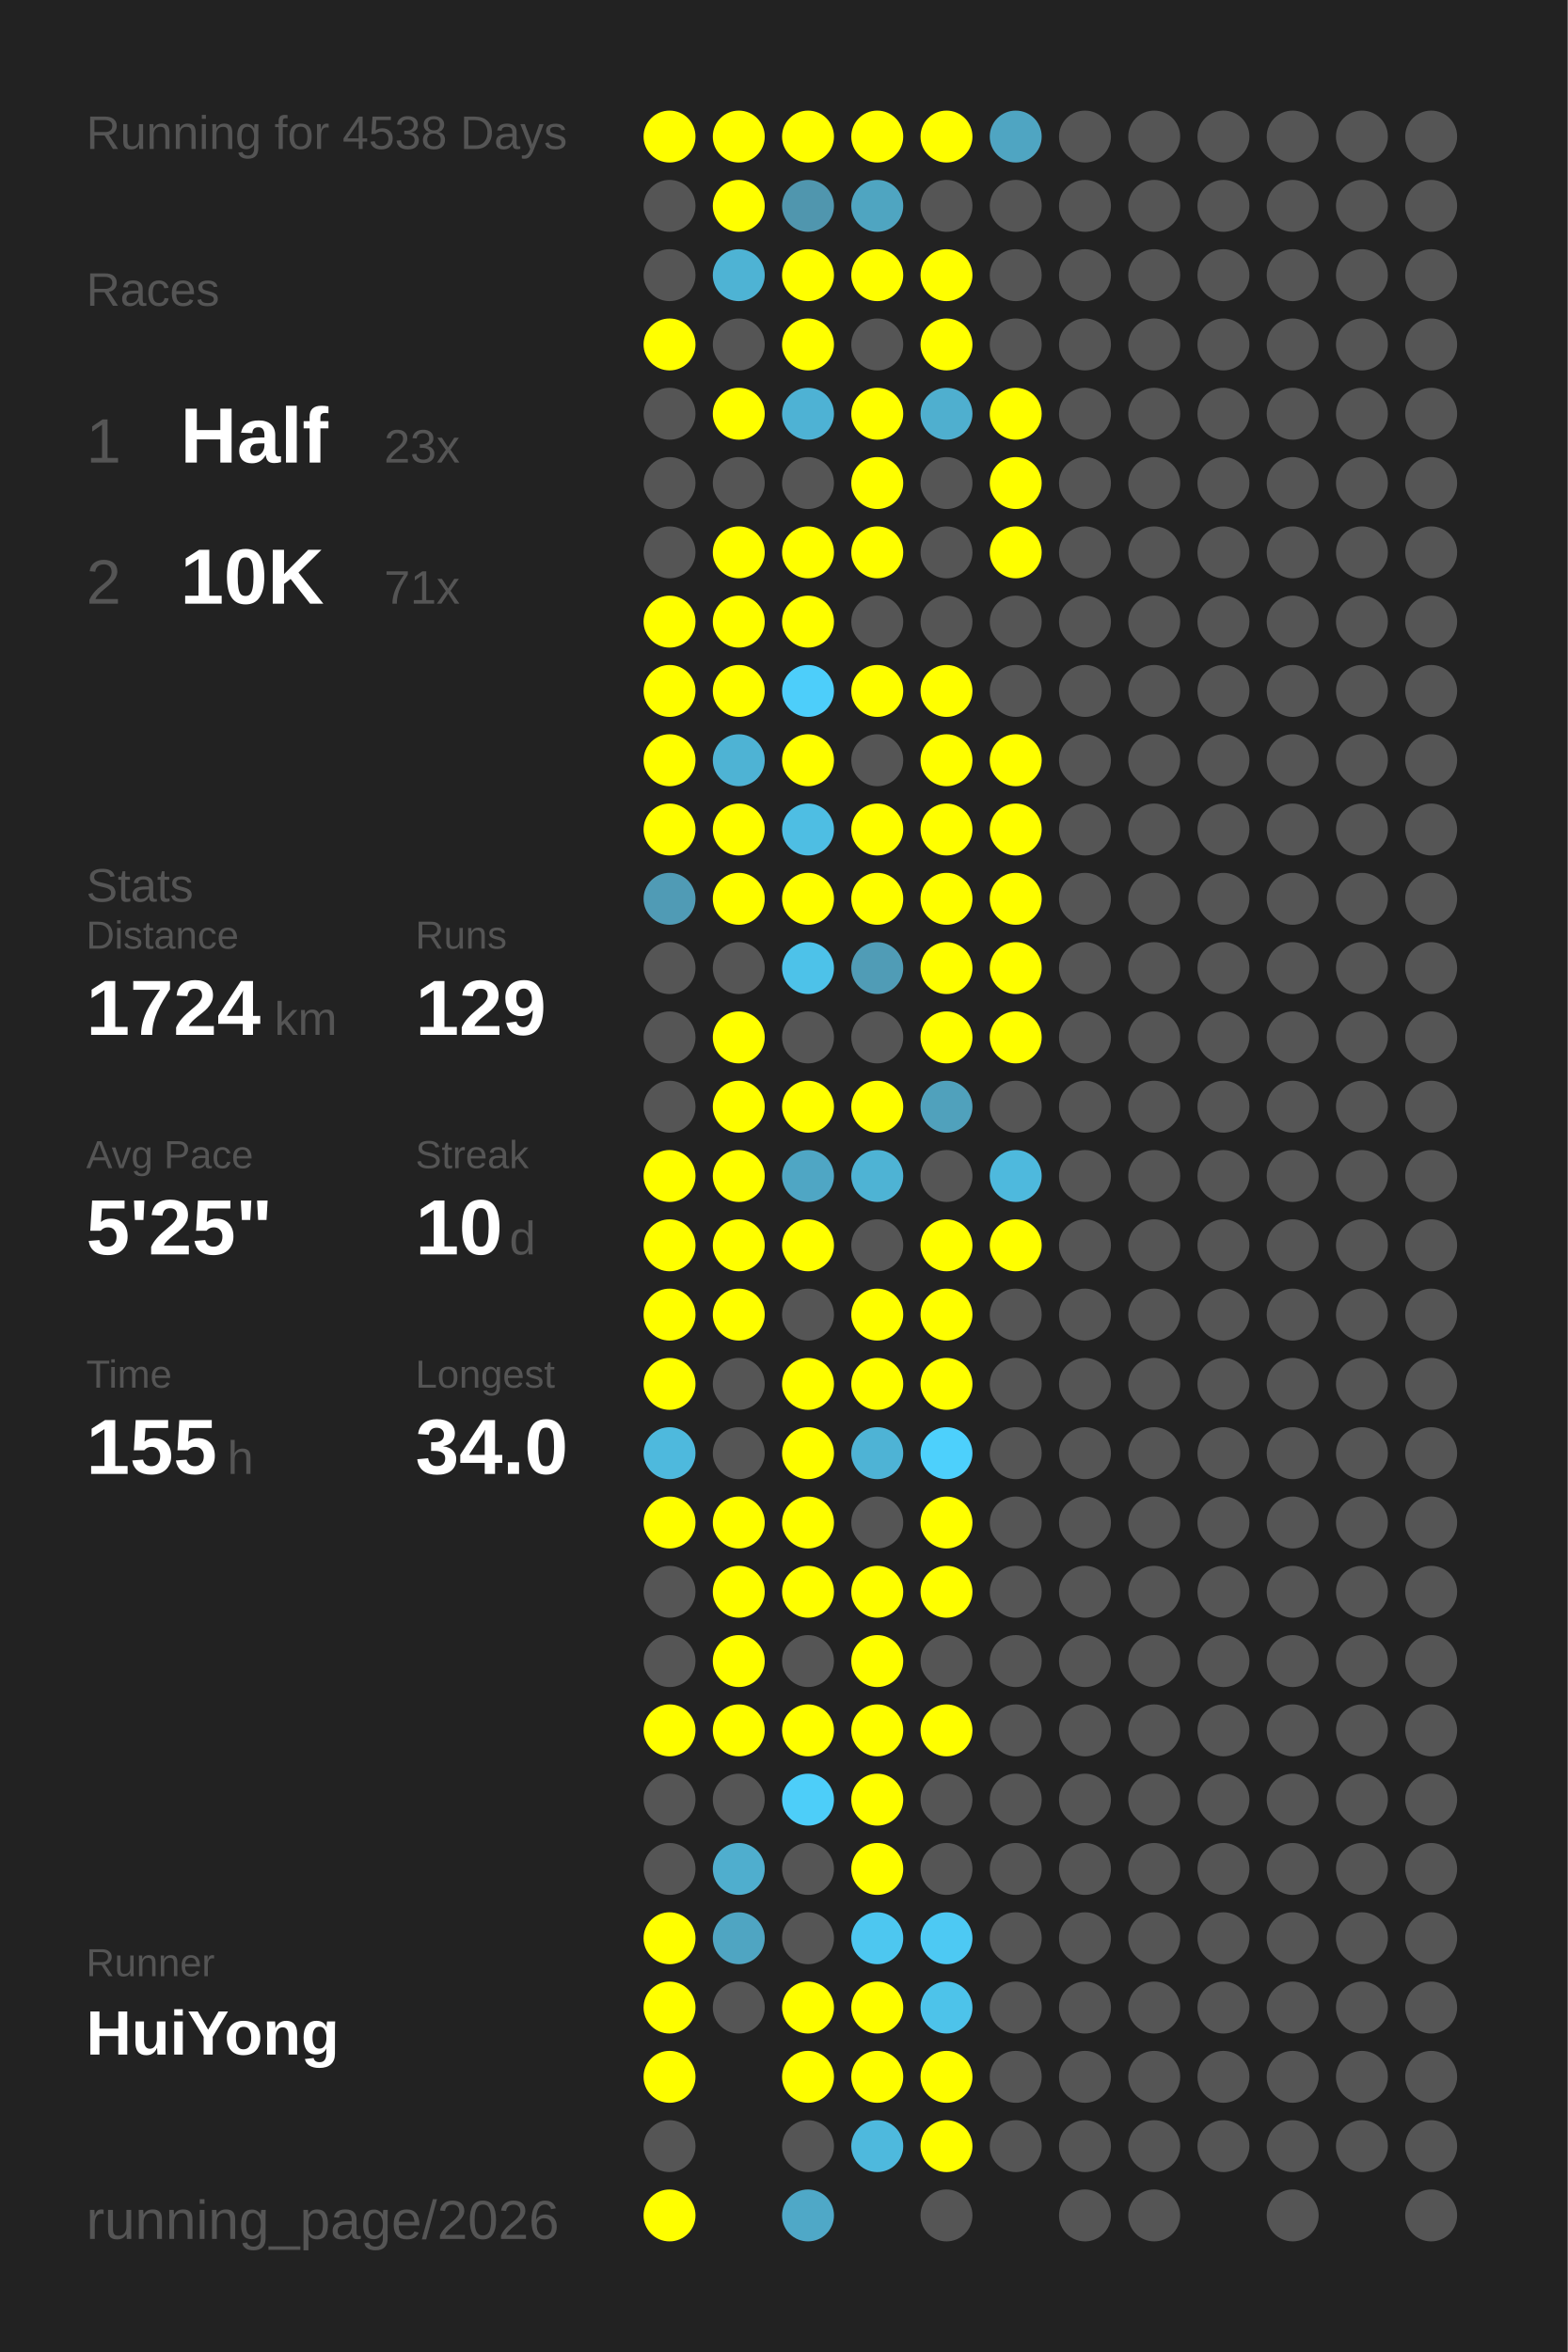
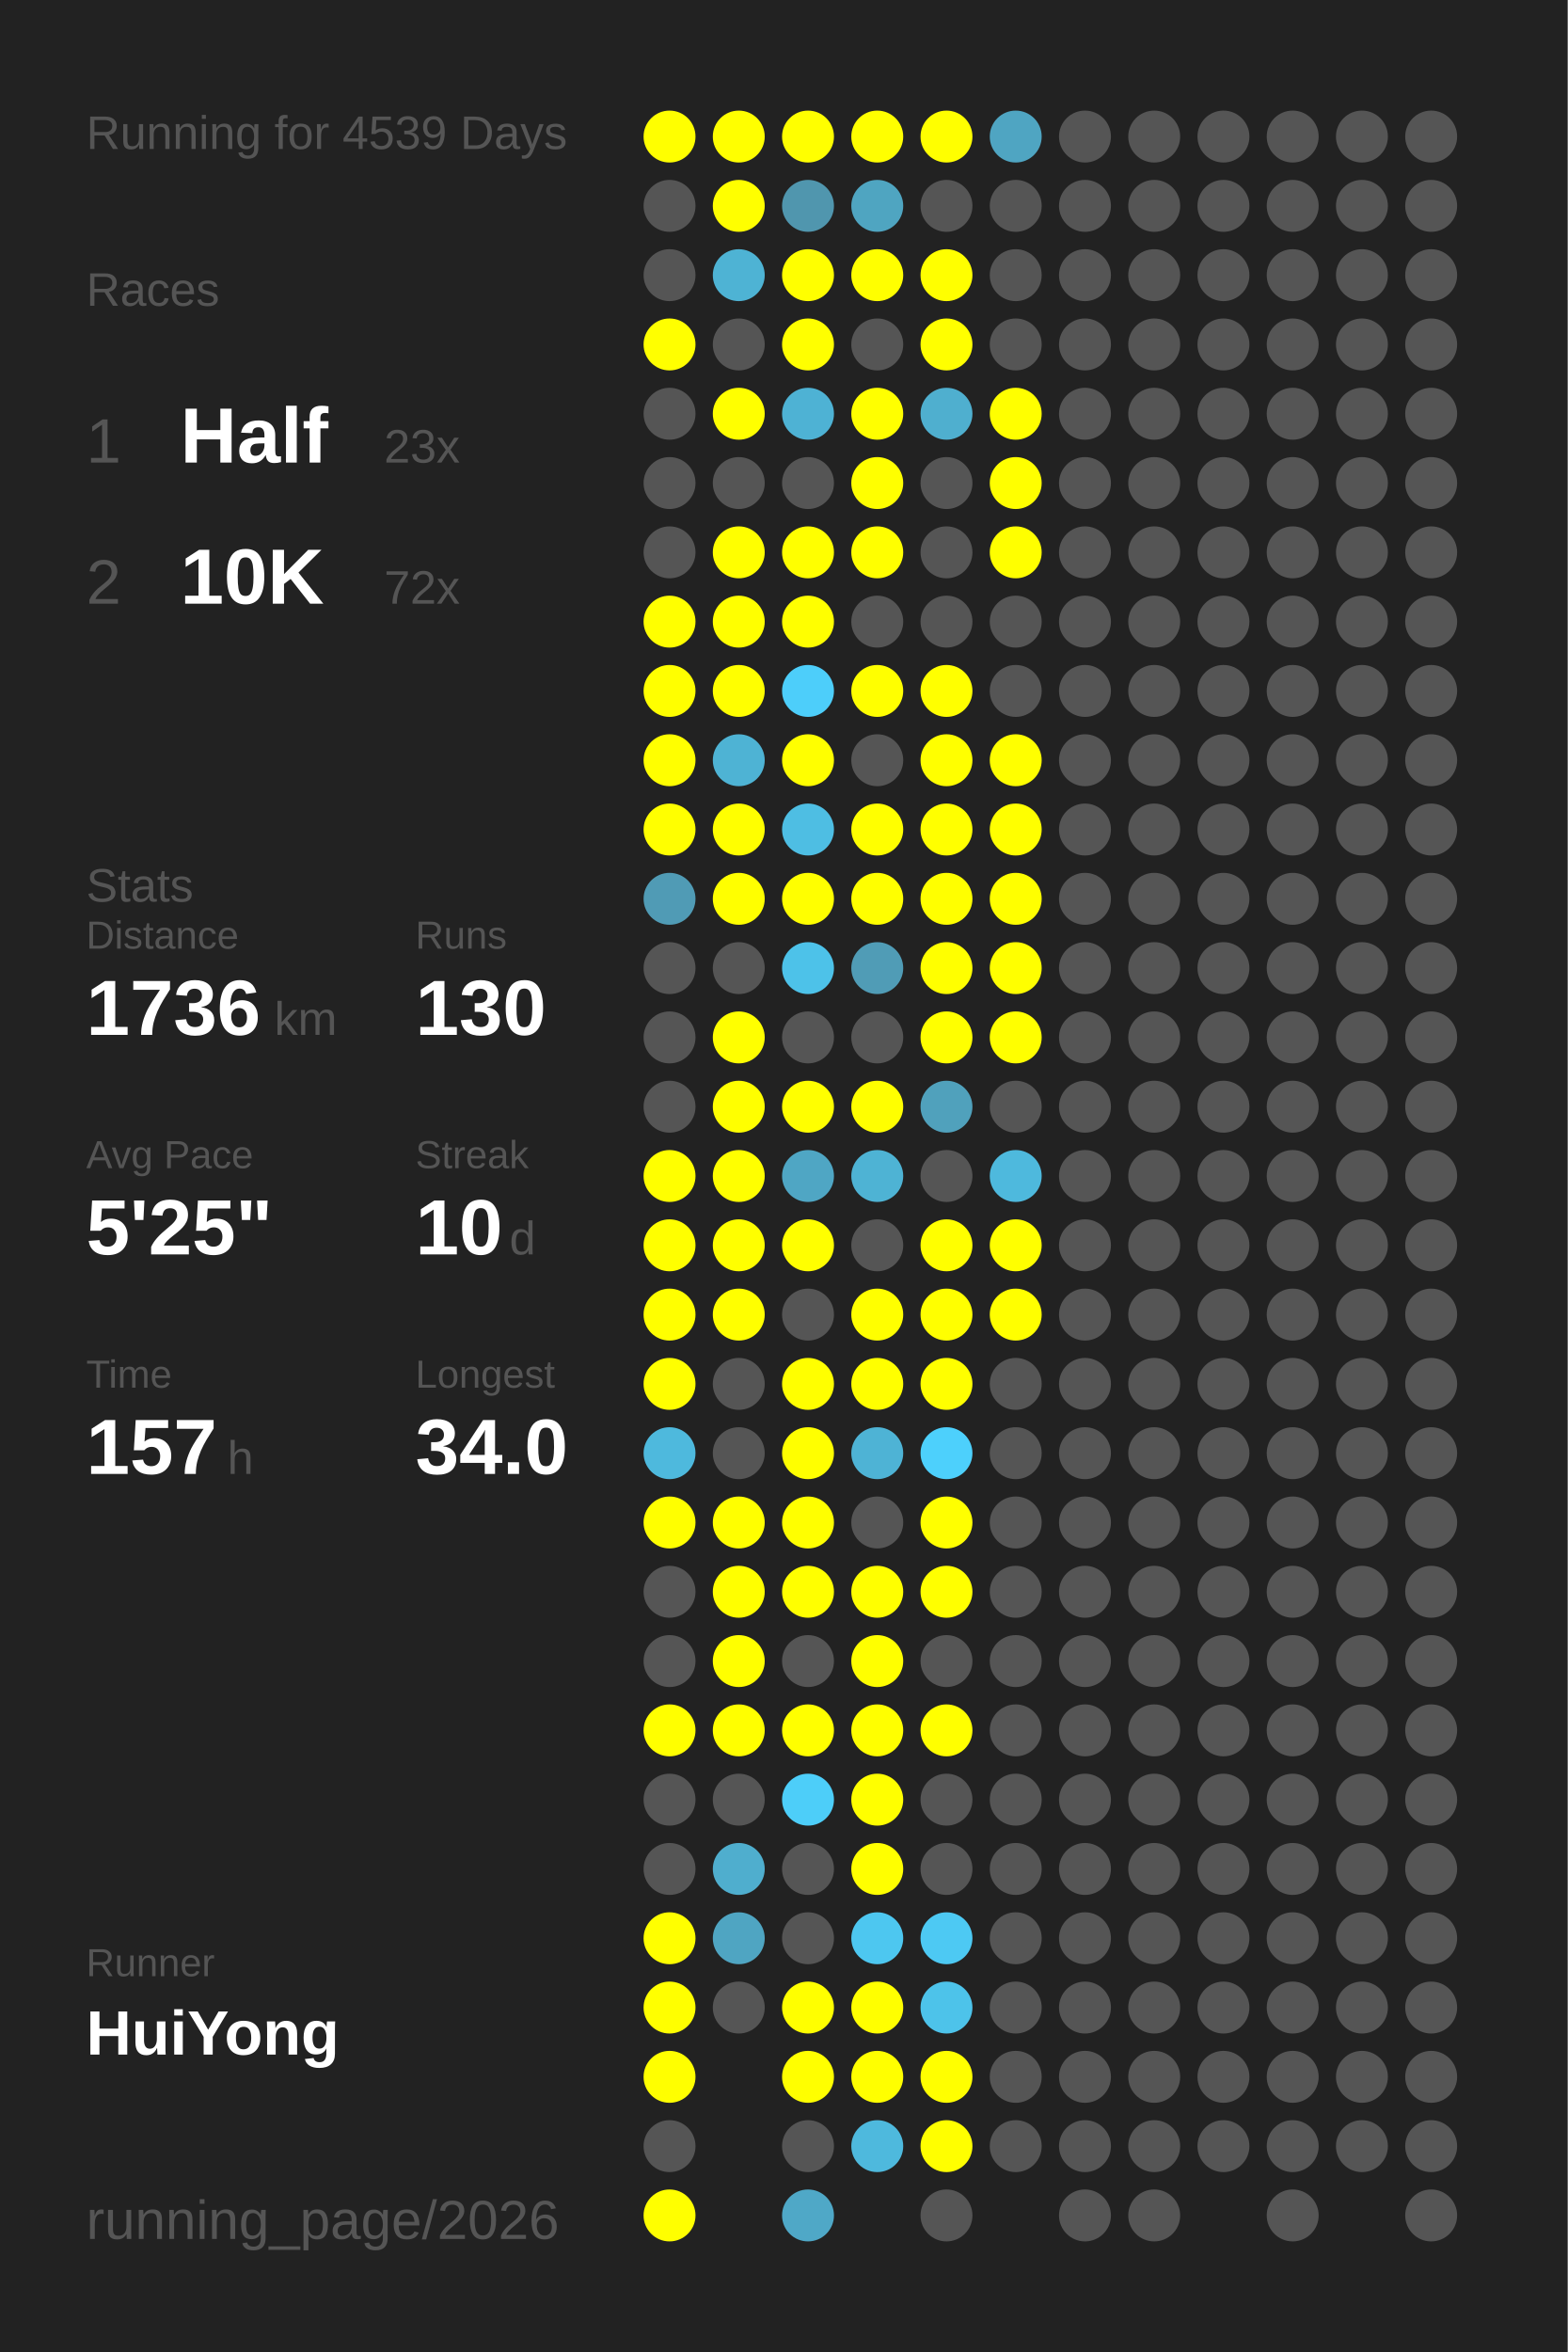
<svg xmlns="http://www.w3.org/2000/svg" baseProfile="full" height="300mm" version="1.1" viewBox="0,0,200,300" width="200mm">
  <defs />
  <rect fill="#222222" height="300" width="200" x="0" y="0" />
-   <text fill="#555555" style="font-size:6px; font-family:Arial;" x="11" y="19">Running for 4538 Days</text>
+   <text fill="#555555" style="font-size:6px; font-family:Arial;" x="11" y="19">Running for 4539 Days</text>
  <text fill="#555555" style="font-size:6px; font-family:Arial;" x="11" y="39">Races</text>
  <text fill="#555555" style="font-size:8px; font-family:Arial;" x="11" y="59">1</text>
  <text fill="#FFFFFF" style="font-size:10px; font-family:Arial; font-weight:bold;" x="23" y="59">Half</text>
  <text fill="#555555" style="font-size:6px; font-family:Arial;" x="49" y="59">23x</text>
  <text fill="#555555" style="font-size:8px; font-family:Arial;" x="11" y="77">2</text>
  <text fill="#FFFFFF" style="font-size:10px; font-family:Arial; font-weight:bold;" x="23" y="77">10K</text>
-   <text fill="#555555" style="font-size:6px; font-family:Arial;" x="49" y="77">71x</text>
+   <text fill="#555555" style="font-size:6px; font-family:Arial;" x="49" y="77">72x</text>
  <text fill="#555555" style="font-size:6px; font-family:Arial;" x="11" y="115">Stats</text>
  <text fill="#555555" style="font-size:5px; font-family:Arial;" x="11" y="121">Distance</text>
-   <text fill="#FFFFFF" style="font-size:10px; font-family:Arial; font-weight:bold;" x="11" y="132">1724</text>
+   <text fill="#FFFFFF" style="font-size:10px; font-family:Arial; font-weight:bold;" x="11" y="132">1736</text>
  <text fill="#555555" style="font-size:6px; font-family:Arial;" x="35" y="132">km</text>
  <text fill="#555555" style="font-size:5px; font-family:Arial;" x="53" y="121">Runs</text>
-   <text fill="#FFFFFF" style="font-size:10px; font-family:Arial; font-weight:bold;" x="53" y="132">129</text>
+   <text fill="#FFFFFF" style="font-size:10px; font-family:Arial; font-weight:bold;" x="53" y="132">130</text>
  <text fill="#555555" style="font-size:5px; font-family:Arial;" x="11" y="149">Avg Pace</text>
  <text fill="#FFFFFF" style="font-size:10px; font-family:Arial; font-weight:bold;" x="11" y="160">5'25"</text>
  <text fill="#555555" style="font-size:5px; font-family:Arial;" x="53" y="149">Streak</text>
  <text fill="#FFFFFF" style="font-size:10px; font-family:Arial; font-weight:bold;" x="53" y="160">10</text>
  <text fill="#555555" style="font-size:6px; font-family:Arial;" x="65" y="160">d</text>
  <text fill="#555555" style="font-size:5px; font-family:Arial;" x="11" y="177">Time</text>
-   <text fill="#FFFFFF" style="font-size:10px; font-family:Arial; font-weight:bold;" x="11" y="188">155</text>
+   <text fill="#FFFFFF" style="font-size:10px; font-family:Arial; font-weight:bold;" x="11" y="188">157</text>
  <text fill="#555555" style="font-size:6px; font-family:Arial;" x="29" y="188">h</text>
  <text fill="#555555" style="font-size:5px; font-family:Arial;" x="53" y="177">Longest</text>
  <text fill="#FFFFFF" style="font-size:10px; font-family:Arial; font-weight:bold;" x="53" y="188">34.0</text>
  <text fill="#555555" style="font-size:5px; font-family:Arial;" x="11" y="252.065">Runner</text>
  <text fill="#FFFFFF" style="font-size:8px; font-family:Arial; font-weight:bold;" x="11" y="262.065">HuiYong</text>
  <text fill="#555555" style="font-size:7px; font-family:Arial;" x="11" y="285.581">running_page/2026</text>
  <circle cx="85.417" cy="17.419" fill="#FFFF00" r="3.312" />
  <circle cx="85.417" cy="26.258" fill="#555555" r="3.312" />
  <circle cx="85.417" cy="35.097" fill="#555555" r="3.312" />
  <circle cx="85.417" cy="43.935" fill="#FFFF00" r="3.312" />
  <circle cx="85.417" cy="52.774" fill="#555555" r="3.312" />
  <circle cx="85.417" cy="61.613" fill="#555555" r="3.312" />
  <circle cx="85.417" cy="70.452" fill="#555555" r="3.312" />
  <circle cx="85.417" cy="79.29" fill="#FFFF00" r="3.312" />
  <circle cx="85.417" cy="88.129" fill="#FFFF00" r="3.312" />
  <circle cx="85.417" cy="96.968" fill="#FFFF00" r="3.312" />
  <circle cx="85.417" cy="105.806" fill="#FFFF00" r="3.312" />
  <circle cx="85.417" cy="114.645" fill="#509bb5" r="3.312" />
  <circle cx="85.417" cy="123.484" fill="#555555" r="3.312" />
  <circle cx="85.417" cy="132.323" fill="#555555" r="3.312" />
  <circle cx="85.417" cy="141.161" fill="#555555" r="3.312" />
  <circle cx="85.417" cy="150" fill="#FFFF00" r="3.312" />
  <circle cx="85.417" cy="158.839" fill="#FFFF00" r="3.312" />
  <circle cx="85.417" cy="167.677" fill="#FFFF00" r="3.312" />
  <circle cx="85.417" cy="176.516" fill="#FFFF00" r="3.312" />
  <circle cx="85.417" cy="185.355" fill="#4eb9dd" r="3.312" />
  <circle cx="85.417" cy="194.194" fill="#FFFF00" r="3.312" />
  <circle cx="85.417" cy="203.032" fill="#555555" r="3.312" />
  <circle cx="85.417" cy="211.871" fill="#555555" r="3.312" />
  <circle cx="85.417" cy="220.71" fill="#FFFF00" r="3.312" />
  <circle cx="85.417" cy="229.548" fill="#555555" r="3.312" />
  <circle cx="85.417" cy="238.387" fill="#555555" r="3.312" />
  <circle cx="85.417" cy="247.226" fill="#FFFF00" r="3.312" />
  <circle cx="85.417" cy="256.065" fill="#FFFF00" r="3.312" />
  <circle cx="85.417" cy="264.903" fill="#FFFF00" r="3.312" />
  <circle cx="85.417" cy="273.742" fill="#555555" r="3.312" />
  <circle cx="85.417" cy="282.581" fill="#FFFF00" r="3.312" />
  <circle cx="94.25" cy="17.419" fill="#FFFF00" r="3.312" />
  <circle cx="94.25" cy="26.258" fill="#FFFF00" r="3.312" />
  <circle cx="94.25" cy="35.097" fill="#4eb3d4" r="3.312" />
  <circle cx="94.25" cy="43.935" fill="#555555" r="3.312" />
  <circle cx="94.25" cy="52.774" fill="#FFFF00" r="3.312" />
  <circle cx="94.25" cy="61.613" fill="#555555" r="3.312" />
  <circle cx="94.25" cy="70.452" fill="#FFFF00" r="3.312" />
  <circle cx="94.25" cy="79.29" fill="#FFFF00" r="3.312" />
  <circle cx="94.25" cy="88.129" fill="#FFFF00" r="3.312" />
  <circle cx="94.25" cy="96.968" fill="#4eb3d4" r="3.312" />
  <circle cx="94.25" cy="105.806" fill="#FFFF00" r="3.312" />
  <circle cx="94.25" cy="114.645" fill="#FFFF00" r="3.312" />
  <circle cx="94.25" cy="123.484" fill="#555555" r="3.312" />
  <circle cx="94.25" cy="132.323" fill="#FFFF00" r="3.312" />
  <circle cx="94.25" cy="141.161" fill="#FFFF00" r="3.312" />
  <circle cx="94.25" cy="150" fill="#FFFF00" r="3.312" />
  <circle cx="94.25" cy="158.839" fill="#FFFF00" r="3.312" />
  <circle cx="94.25" cy="167.677" fill="#FFFF00" r="3.312" />
  <circle cx="94.25" cy="176.516" fill="#555555" r="3.312" />
  <circle cx="94.25" cy="185.355" fill="#555555" r="3.312" />
  <circle cx="94.25" cy="194.194" fill="#FFFF00" r="3.312" />
  <circle cx="94.25" cy="203.032" fill="#FFFF00" r="3.312" />
  <circle cx="94.25" cy="211.871" fill="#FFFF00" r="3.312" />
  <circle cx="94.25" cy="220.71" fill="#FFFF00" r="3.312" />
  <circle cx="94.25" cy="229.548" fill="#555555" r="3.312" />
  <circle cx="94.25" cy="238.387" fill="#4faece" r="3.312" />
  <circle cx="94.25" cy="247.226" fill="#4fa5c2" r="3.312" />
  <circle cx="94.25" cy="256.065" fill="#555555" r="3.312" />
  <circle cx="103.083" cy="17.419" fill="#FFFF00" r="3.312" />
  <circle cx="103.083" cy="26.258" fill="#5096ae" r="3.312" />
  <circle cx="103.083" cy="35.097" fill="#FFFF00" r="3.312" />
  <circle cx="103.083" cy="43.935" fill="#FFFF00" r="3.312" />
  <circle cx="103.083" cy="52.774" fill="#4eb2d4" r="3.312" />
  <circle cx="103.083" cy="61.613" fill="#555555" r="3.312" />
  <circle cx="103.083" cy="70.452" fill="#FFFF00" r="3.312" />
  <circle cx="103.083" cy="79.29" fill="#FFFF00" r="3.312" />
  <circle cx="103.083" cy="88.129" fill="#4dcefa" r="3.312" />
  <circle cx="103.083" cy="96.968" fill="#FFFF00" r="3.312" />
  <circle cx="103.083" cy="105.806" fill="#4ebee3" r="3.312" />
  <circle cx="103.083" cy="114.645" fill="#FFFF00" r="3.312" />
  <circle cx="103.083" cy="123.484" fill="#4dc2e9" r="3.312" />
  <circle cx="103.083" cy="132.323" fill="#555555" r="3.312" />
  <circle cx="103.083" cy="141.161" fill="#FFFF00" r="3.312" />
  <circle cx="103.083" cy="150" fill="#4fa6c4" r="3.312" />
  <circle cx="103.083" cy="158.839" fill="#FFFF00" r="3.312" />
  <circle cx="103.083" cy="167.677" fill="#555555" r="3.312" />
  <circle cx="103.083" cy="176.516" fill="#FFFF00" r="3.312" />
  <circle cx="103.083" cy="185.355" fill="#FFFF00" r="3.312" />
  <circle cx="103.083" cy="194.194" fill="#FFFF00" r="3.312" />
  <circle cx="103.083" cy="203.032" fill="#FFFF00" r="3.312" />
  <circle cx="103.083" cy="211.871" fill="#555555" r="3.312" />
  <circle cx="103.083" cy="220.71" fill="#FFFF00" r="3.312" />
  <circle cx="103.083" cy="229.548" fill="#4dcef9" r="3.312" />
  <circle cx="103.083" cy="238.387" fill="#555555" r="3.312" />
  <circle cx="103.083" cy="247.226" fill="#555555" r="3.312" />
  <circle cx="103.083" cy="256.065" fill="#FFFF00" r="3.312" />
  <circle cx="103.083" cy="264.903" fill="#FFFF00" r="3.312" />
  <circle cx="103.083" cy="273.742" fill="#555555" r="3.312" />
  <circle cx="103.083" cy="282.581" fill="#4fa8c7" r="3.312" />
  <circle cx="111.917" cy="17.419" fill="#FFFF00" r="3.312" />
  <circle cx="111.917" cy="26.258" fill="#4fa5c1" r="3.312" />
  <circle cx="111.917" cy="35.097" fill="#FFFF00" r="3.312" />
  <circle cx="111.917" cy="43.935" fill="#555555" r="3.312" />
  <circle cx="111.917" cy="52.774" fill="#FFFF00" r="3.312" />
  <circle cx="111.917" cy="61.613" fill="#FFFF00" r="3.312" />
  <circle cx="111.917" cy="70.452" fill="#FFFF00" r="3.312" />
  <circle cx="111.917" cy="79.29" fill="#555555" r="3.312" />
  <circle cx="111.917" cy="88.129" fill="#FFFF00" r="3.312" />
  <circle cx="111.917" cy="96.968" fill="#555555" r="3.312" />
  <circle cx="111.917" cy="105.806" fill="#FFFF00" r="3.312" />
  <circle cx="111.917" cy="114.645" fill="#FFFF00" r="3.312" />
  <circle cx="111.917" cy="123.484" fill="#509cb6" r="3.312" />
  <circle cx="111.917" cy="132.323" fill="#555555" r="3.312" />
  <circle cx="111.917" cy="141.161" fill="#FFFF00" r="3.312" />
  <circle cx="111.917" cy="150" fill="#4eb3d4" r="3.312" />
  <circle cx="111.917" cy="158.839" fill="#555555" r="3.312" />
  <circle cx="111.917" cy="167.677" fill="#FFFF00" r="3.312" />
  <circle cx="111.917" cy="176.516" fill="#FFFF00" r="3.312" />
  <circle cx="111.917" cy="185.355" fill="#4eb3d5" r="3.312" />
  <circle cx="111.917" cy="194.194" fill="#555555" r="3.312" />
  <circle cx="111.917" cy="203.032" fill="#FFFF00" r="3.312" />
  <circle cx="111.917" cy="211.871" fill="#FFFF00" r="3.312" />
  <circle cx="111.917" cy="220.71" fill="#FFFF00" r="3.312" />
  <circle cx="111.917" cy="229.548" fill="#FFFF00" r="3.312" />
  <circle cx="111.917" cy="238.387" fill="#FFFF00" r="3.312" />
  <circle cx="111.917" cy="247.226" fill="#4dc7f0" r="3.312" />
  <circle cx="111.917" cy="256.065" fill="#FFFF00" r="3.312" />
  <circle cx="111.917" cy="264.903" fill="#FFFF00" r="3.312" />
  <circle cx="111.917" cy="273.742" fill="#4eb9dd" r="3.312" />
  <circle cx="120.75" cy="17.419" fill="#FFFF00" r="3.312" />
  <circle cx="120.75" cy="26.258" fill="#555555" r="3.312" />
  <circle cx="120.75" cy="35.097" fill="#FFFF00" r="3.312" />
  <circle cx="120.75" cy="43.935" fill="#FFFF00" r="3.312" />
  <circle cx="120.75" cy="52.774" fill="#4fafcf" r="3.312" />
  <circle cx="120.75" cy="61.613" fill="#555555" r="3.312" />
  <circle cx="120.75" cy="70.452" fill="#555555" r="3.312" />
  <circle cx="120.75" cy="79.29" fill="#555555" r="3.312" />
  <circle cx="120.75" cy="88.129" fill="#FFFF00" r="3.312" />
  <circle cx="120.75" cy="96.968" fill="#FFFF00" r="3.312" />
  <circle cx="120.75" cy="105.806" fill="#FFFF00" r="3.312" />
  <circle cx="120.75" cy="114.645" fill="#FFFF00" r="3.312" />
  <circle cx="120.75" cy="123.484" fill="#FFFF00" r="3.312" />
  <circle cx="120.75" cy="132.323" fill="#FFFF00" r="3.312" />
  <circle cx="120.75" cy="141.161" fill="#50a1bc" r="3.312" />
  <circle cx="120.75" cy="150" fill="#555555" r="3.312" />
  <circle cx="120.75" cy="158.839" fill="#FFFF00" r="3.312" />
  <circle cx="120.75" cy="167.677" fill="#FFFF00" r="3.312" />
  <circle cx="120.75" cy="176.516" fill="#FFFF00" r="3.312" />
  <circle cx="120.75" cy="185.355" fill="#4dd0fc" r="3.312" />
  <circle cx="120.75" cy="194.194" fill="#FFFF00" r="3.312" />
  <circle cx="120.75" cy="203.032" fill="#FFFF00" r="3.312" />
  <circle cx="120.75" cy="211.871" fill="#555555" r="3.312" />
  <circle cx="120.75" cy="220.71" fill="#FFFF00" r="3.312" />
  <circle cx="120.75" cy="229.548" fill="#555555" r="3.312" />
  <circle cx="120.75" cy="238.387" fill="#555555" r="3.312" />
  <circle cx="120.75" cy="247.226" fill="#4dc9f3" r="3.312" />
  <circle cx="120.75" cy="256.065" fill="#4dc3ea" r="3.312" />
  <circle cx="120.75" cy="264.903" fill="#FFFF00" r="3.312" />
  <circle cx="120.75" cy="273.742" fill="#FFFF00" r="3.312" />
  <circle cx="120.75" cy="282.581" fill="#555555" r="3.312" />
  <circle cx="129.583" cy="17.419" fill="#4fa5c2" r="3.312" />
  <circle cx="129.583" cy="26.258" fill="#555555" r="3.312" />
  <circle cx="129.583" cy="35.097" fill="#555555" r="3.312" />
  <circle cx="129.583" cy="43.935" fill="#555555" r="3.312" />
  <circle cx="129.583" cy="52.774" fill="#FFFF00" r="3.312" />
  <circle cx="129.583" cy="61.613" fill="#FFFF00" r="3.312" />
  <circle cx="129.583" cy="70.452" fill="#FFFF00" r="3.312" />
  <circle cx="129.583" cy="79.29" fill="#555555" r="3.312" />
  <circle cx="129.583" cy="88.129" fill="#555555" r="3.312" />
  <circle cx="129.583" cy="96.968" fill="#FFFF00" r="3.312" />
  <circle cx="129.583" cy="105.806" fill="#FFFF00" r="3.312" />
  <circle cx="129.583" cy="114.645" fill="#FFFF00" r="3.312" />
  <circle cx="129.583" cy="123.484" fill="#FFFF00" r="3.312" />
  <circle cx="129.583" cy="132.323" fill="#FFFF00" r="3.312" />
  <circle cx="129.583" cy="141.161" fill="#555555" r="3.312" />
  <circle cx="129.583" cy="150" fill="#4eb9dd" r="3.312" />
  <circle cx="129.583" cy="158.839" fill="#FFFF00" r="3.312" />
-   <circle cx="129.583" cy="167.677" fill="#555555" r="3.312" />
+   <circle cx="129.583" cy="167.677" fill="#FFFF00" r="3.312" />
  <circle cx="129.583" cy="176.516" fill="#555555" r="3.312" />
  <circle cx="129.583" cy="185.355" fill="#555555" r="3.312" />
  <circle cx="129.583" cy="194.194" fill="#555555" r="3.312" />
  <circle cx="129.583" cy="203.032" fill="#555555" r="3.312" />
  <circle cx="129.583" cy="211.871" fill="#555555" r="3.312" />
  <circle cx="129.583" cy="220.71" fill="#555555" r="3.312" />
  <circle cx="129.583" cy="229.548" fill="#555555" r="3.312" />
  <circle cx="129.583" cy="238.387" fill="#555555" r="3.312" />
  <circle cx="129.583" cy="247.226" fill="#555555" r="3.312" />
  <circle cx="129.583" cy="256.065" fill="#555555" r="3.312" />
  <circle cx="129.583" cy="264.903" fill="#555555" r="3.312" />
  <circle cx="129.583" cy="273.742" fill="#555555" r="3.312" />
  <circle cx="138.417" cy="17.419" fill="#555555" r="3.312" />
  <circle cx="138.417" cy="26.258" fill="#555555" r="3.312" />
  <circle cx="138.417" cy="35.097" fill="#555555" r="3.312" />
  <circle cx="138.417" cy="43.935" fill="#555555" r="3.312" />
  <circle cx="138.417" cy="52.774" fill="#555555" r="3.312" />
  <circle cx="138.417" cy="61.613" fill="#555555" r="3.312" />
  <circle cx="138.417" cy="70.452" fill="#555555" r="3.312" />
  <circle cx="138.417" cy="79.29" fill="#555555" r="3.312" />
  <circle cx="138.417" cy="88.129" fill="#555555" r="3.312" />
  <circle cx="138.417" cy="96.968" fill="#555555" r="3.312" />
  <circle cx="138.417" cy="105.806" fill="#555555" r="3.312" />
  <circle cx="138.417" cy="114.645" fill="#555555" r="3.312" />
  <circle cx="138.417" cy="123.484" fill="#555555" r="3.312" />
  <circle cx="138.417" cy="132.323" fill="#555555" r="3.312" />
  <circle cx="138.417" cy="141.161" fill="#555555" r="3.312" />
  <circle cx="138.417" cy="150" fill="#555555" r="3.312" />
  <circle cx="138.417" cy="158.839" fill="#555555" r="3.312" />
  <circle cx="138.417" cy="167.677" fill="#555555" r="3.312" />
  <circle cx="138.417" cy="176.516" fill="#555555" r="3.312" />
  <circle cx="138.417" cy="185.355" fill="#555555" r="3.312" />
  <circle cx="138.417" cy="194.194" fill="#555555" r="3.312" />
  <circle cx="138.417" cy="203.032" fill="#555555" r="3.312" />
  <circle cx="138.417" cy="211.871" fill="#555555" r="3.312" />
  <circle cx="138.417" cy="220.71" fill="#555555" r="3.312" />
  <circle cx="138.417" cy="229.548" fill="#555555" r="3.312" />
  <circle cx="138.417" cy="238.387" fill="#555555" r="3.312" />
  <circle cx="138.417" cy="247.226" fill="#555555" r="3.312" />
  <circle cx="138.417" cy="256.065" fill="#555555" r="3.312" />
  <circle cx="138.417" cy="264.903" fill="#555555" r="3.312" />
  <circle cx="138.417" cy="273.742" fill="#555555" r="3.312" />
  <circle cx="138.417" cy="282.581" fill="#555555" r="3.312" />
  <circle cx="147.25" cy="17.419" fill="#555555" r="3.312" />
  <circle cx="147.25" cy="26.258" fill="#555555" r="3.312" />
  <circle cx="147.25" cy="35.097" fill="#555555" r="3.312" />
  <circle cx="147.25" cy="43.935" fill="#555555" r="3.312" />
  <circle cx="147.25" cy="52.774" fill="#555555" r="3.312" />
  <circle cx="147.25" cy="61.613" fill="#555555" r="3.312" />
  <circle cx="147.25" cy="70.452" fill="#555555" r="3.312" />
  <circle cx="147.25" cy="79.29" fill="#555555" r="3.312" />
  <circle cx="147.25" cy="88.129" fill="#555555" r="3.312" />
  <circle cx="147.25" cy="96.968" fill="#555555" r="3.312" />
  <circle cx="147.25" cy="105.806" fill="#555555" r="3.312" />
  <circle cx="147.25" cy="114.645" fill="#555555" r="3.312" />
  <circle cx="147.25" cy="123.484" fill="#555555" r="3.312" />
  <circle cx="147.25" cy="132.323" fill="#555555" r="3.312" />
  <circle cx="147.25" cy="141.161" fill="#555555" r="3.312" />
  <circle cx="147.25" cy="150" fill="#555555" r="3.312" />
  <circle cx="147.25" cy="158.839" fill="#555555" r="3.312" />
  <circle cx="147.25" cy="167.677" fill="#555555" r="3.312" />
  <circle cx="147.25" cy="176.516" fill="#555555" r="3.312" />
  <circle cx="147.25" cy="185.355" fill="#555555" r="3.312" />
  <circle cx="147.25" cy="194.194" fill="#555555" r="3.312" />
  <circle cx="147.25" cy="203.032" fill="#555555" r="3.312" />
  <circle cx="147.25" cy="211.871" fill="#555555" r="3.312" />
  <circle cx="147.25" cy="220.71" fill="#555555" r="3.312" />
  <circle cx="147.25" cy="229.548" fill="#555555" r="3.312" />
  <circle cx="147.25" cy="238.387" fill="#555555" r="3.312" />
  <circle cx="147.25" cy="247.226" fill="#555555" r="3.312" />
  <circle cx="147.25" cy="256.065" fill="#555555" r="3.312" />
  <circle cx="147.25" cy="264.903" fill="#555555" r="3.312" />
  <circle cx="147.25" cy="273.742" fill="#555555" r="3.312" />
  <circle cx="147.25" cy="282.581" fill="#555555" r="3.312" />
  <circle cx="156.083" cy="17.419" fill="#555555" r="3.312" />
  <circle cx="156.083" cy="26.258" fill="#555555" r="3.312" />
  <circle cx="156.083" cy="35.097" fill="#555555" r="3.312" />
  <circle cx="156.083" cy="43.935" fill="#555555" r="3.312" />
  <circle cx="156.083" cy="52.774" fill="#555555" r="3.312" />
  <circle cx="156.083" cy="61.613" fill="#555555" r="3.312" />
  <circle cx="156.083" cy="70.452" fill="#555555" r="3.312" />
  <circle cx="156.083" cy="79.29" fill="#555555" r="3.312" />
  <circle cx="156.083" cy="88.129" fill="#555555" r="3.312" />
  <circle cx="156.083" cy="96.968" fill="#555555" r="3.312" />
  <circle cx="156.083" cy="105.806" fill="#555555" r="3.312" />
  <circle cx="156.083" cy="114.645" fill="#555555" r="3.312" />
  <circle cx="156.083" cy="123.484" fill="#555555" r="3.312" />
  <circle cx="156.083" cy="132.323" fill="#555555" r="3.312" />
  <circle cx="156.083" cy="141.161" fill="#555555" r="3.312" />
  <circle cx="156.083" cy="150" fill="#555555" r="3.312" />
  <circle cx="156.083" cy="158.839" fill="#555555" r="3.312" />
  <circle cx="156.083" cy="167.677" fill="#555555" r="3.312" />
  <circle cx="156.083" cy="176.516" fill="#555555" r="3.312" />
  <circle cx="156.083" cy="185.355" fill="#555555" r="3.312" />
  <circle cx="156.083" cy="194.194" fill="#555555" r="3.312" />
  <circle cx="156.083" cy="203.032" fill="#555555" r="3.312" />
  <circle cx="156.083" cy="211.871" fill="#555555" r="3.312" />
  <circle cx="156.083" cy="220.71" fill="#555555" r="3.312" />
  <circle cx="156.083" cy="229.548" fill="#555555" r="3.312" />
  <circle cx="156.083" cy="238.387" fill="#555555" r="3.312" />
  <circle cx="156.083" cy="247.226" fill="#555555" r="3.312" />
  <circle cx="156.083" cy="256.065" fill="#555555" r="3.312" />
  <circle cx="156.083" cy="264.903" fill="#555555" r="3.312" />
  <circle cx="156.083" cy="273.742" fill="#555555" r="3.312" />
  <circle cx="164.917" cy="17.419" fill="#555555" r="3.312" />
  <circle cx="164.917" cy="26.258" fill="#555555" r="3.312" />
  <circle cx="164.917" cy="35.097" fill="#555555" r="3.312" />
  <circle cx="164.917" cy="43.935" fill="#555555" r="3.312" />
  <circle cx="164.917" cy="52.774" fill="#555555" r="3.312" />
  <circle cx="164.917" cy="61.613" fill="#555555" r="3.312" />
  <circle cx="164.917" cy="70.452" fill="#555555" r="3.312" />
  <circle cx="164.917" cy="79.29" fill="#555555" r="3.312" />
  <circle cx="164.917" cy="88.129" fill="#555555" r="3.312" />
  <circle cx="164.917" cy="96.968" fill="#555555" r="3.312" />
  <circle cx="164.917" cy="105.806" fill="#555555" r="3.312" />
  <circle cx="164.917" cy="114.645" fill="#555555" r="3.312" />
  <circle cx="164.917" cy="123.484" fill="#555555" r="3.312" />
  <circle cx="164.917" cy="132.323" fill="#555555" r="3.312" />
  <circle cx="164.917" cy="141.161" fill="#555555" r="3.312" />
  <circle cx="164.917" cy="150" fill="#555555" r="3.312" />
  <circle cx="164.917" cy="158.839" fill="#555555" r="3.312" />
  <circle cx="164.917" cy="167.677" fill="#555555" r="3.312" />
  <circle cx="164.917" cy="176.516" fill="#555555" r="3.312" />
  <circle cx="164.917" cy="185.355" fill="#555555" r="3.312" />
  <circle cx="164.917" cy="194.194" fill="#555555" r="3.312" />
  <circle cx="164.917" cy="203.032" fill="#555555" r="3.312" />
  <circle cx="164.917" cy="211.871" fill="#555555" r="3.312" />
  <circle cx="164.917" cy="220.71" fill="#555555" r="3.312" />
  <circle cx="164.917" cy="229.548" fill="#555555" r="3.312" />
  <circle cx="164.917" cy="238.387" fill="#555555" r="3.312" />
  <circle cx="164.917" cy="247.226" fill="#555555" r="3.312" />
  <circle cx="164.917" cy="256.065" fill="#555555" r="3.312" />
  <circle cx="164.917" cy="264.903" fill="#555555" r="3.312" />
  <circle cx="164.917" cy="273.742" fill="#555555" r="3.312" />
  <circle cx="164.917" cy="282.581" fill="#555555" r="3.312" />
  <circle cx="173.75" cy="17.419" fill="#555555" r="3.312" />
  <circle cx="173.75" cy="26.258" fill="#555555" r="3.312" />
  <circle cx="173.75" cy="35.097" fill="#555555" r="3.312" />
  <circle cx="173.75" cy="43.935" fill="#555555" r="3.312" />
  <circle cx="173.75" cy="52.774" fill="#555555" r="3.312" />
  <circle cx="173.75" cy="61.613" fill="#555555" r="3.312" />
  <circle cx="173.75" cy="70.452" fill="#555555" r="3.312" />
  <circle cx="173.75" cy="79.29" fill="#555555" r="3.312" />
  <circle cx="173.75" cy="88.129" fill="#555555" r="3.312" />
  <circle cx="173.75" cy="96.968" fill="#555555" r="3.312" />
  <circle cx="173.75" cy="105.806" fill="#555555" r="3.312" />
  <circle cx="173.75" cy="114.645" fill="#555555" r="3.312" />
  <circle cx="173.75" cy="123.484" fill="#555555" r="3.312" />
  <circle cx="173.75" cy="132.323" fill="#555555" r="3.312" />
  <circle cx="173.75" cy="141.161" fill="#555555" r="3.312" />
  <circle cx="173.75" cy="150" fill="#555555" r="3.312" />
  <circle cx="173.75" cy="158.839" fill="#555555" r="3.312" />
  <circle cx="173.75" cy="167.677" fill="#555555" r="3.312" />
  <circle cx="173.75" cy="176.516" fill="#555555" r="3.312" />
  <circle cx="173.75" cy="185.355" fill="#555555" r="3.312" />
  <circle cx="173.75" cy="194.194" fill="#555555" r="3.312" />
  <circle cx="173.75" cy="203.032" fill="#555555" r="3.312" />
  <circle cx="173.75" cy="211.871" fill="#555555" r="3.312" />
  <circle cx="173.75" cy="220.71" fill="#555555" r="3.312" />
  <circle cx="173.75" cy="229.548" fill="#555555" r="3.312" />
  <circle cx="173.75" cy="238.387" fill="#555555" r="3.312" />
  <circle cx="173.75" cy="247.226" fill="#555555" r="3.312" />
  <circle cx="173.75" cy="256.065" fill="#555555" r="3.312" />
  <circle cx="173.75" cy="264.903" fill="#555555" r="3.312" />
  <circle cx="173.75" cy="273.742" fill="#555555" r="3.312" />
  <circle cx="182.583" cy="17.419" fill="#555555" r="3.312" />
  <circle cx="182.583" cy="26.258" fill="#555555" r="3.312" />
  <circle cx="182.583" cy="35.097" fill="#555555" r="3.312" />
  <circle cx="182.583" cy="43.935" fill="#555555" r="3.312" />
  <circle cx="182.583" cy="52.774" fill="#555555" r="3.312" />
  <circle cx="182.583" cy="61.613" fill="#555555" r="3.312" />
  <circle cx="182.583" cy="70.452" fill="#555555" r="3.312" />
  <circle cx="182.583" cy="79.29" fill="#555555" r="3.312" />
  <circle cx="182.583" cy="88.129" fill="#555555" r="3.312" />
  <circle cx="182.583" cy="96.968" fill="#555555" r="3.312" />
  <circle cx="182.583" cy="105.806" fill="#555555" r="3.312" />
  <circle cx="182.583" cy="114.645" fill="#555555" r="3.312" />
  <circle cx="182.583" cy="123.484" fill="#555555" r="3.312" />
  <circle cx="182.583" cy="132.323" fill="#555555" r="3.312" />
  <circle cx="182.583" cy="141.161" fill="#555555" r="3.312" />
  <circle cx="182.583" cy="150" fill="#555555" r="3.312" />
  <circle cx="182.583" cy="158.839" fill="#555555" r="3.312" />
  <circle cx="182.583" cy="167.677" fill="#555555" r="3.312" />
  <circle cx="182.583" cy="176.516" fill="#555555" r="3.312" />
  <circle cx="182.583" cy="185.355" fill="#555555" r="3.312" />
  <circle cx="182.583" cy="194.194" fill="#555555" r="3.312" />
  <circle cx="182.583" cy="203.032" fill="#555555" r="3.312" />
  <circle cx="182.583" cy="211.871" fill="#555555" r="3.312" />
  <circle cx="182.583" cy="220.71" fill="#555555" r="3.312" />
  <circle cx="182.583" cy="229.548" fill="#555555" r="3.312" />
  <circle cx="182.583" cy="238.387" fill="#555555" r="3.312" />
  <circle cx="182.583" cy="247.226" fill="#555555" r="3.312" />
  <circle cx="182.583" cy="256.065" fill="#555555" r="3.312" />
  <circle cx="182.583" cy="264.903" fill="#555555" r="3.312" />
  <circle cx="182.583" cy="273.742" fill="#555555" r="3.312" />
  <circle cx="182.583" cy="282.581" fill="#555555" r="3.312" />
</svg>
